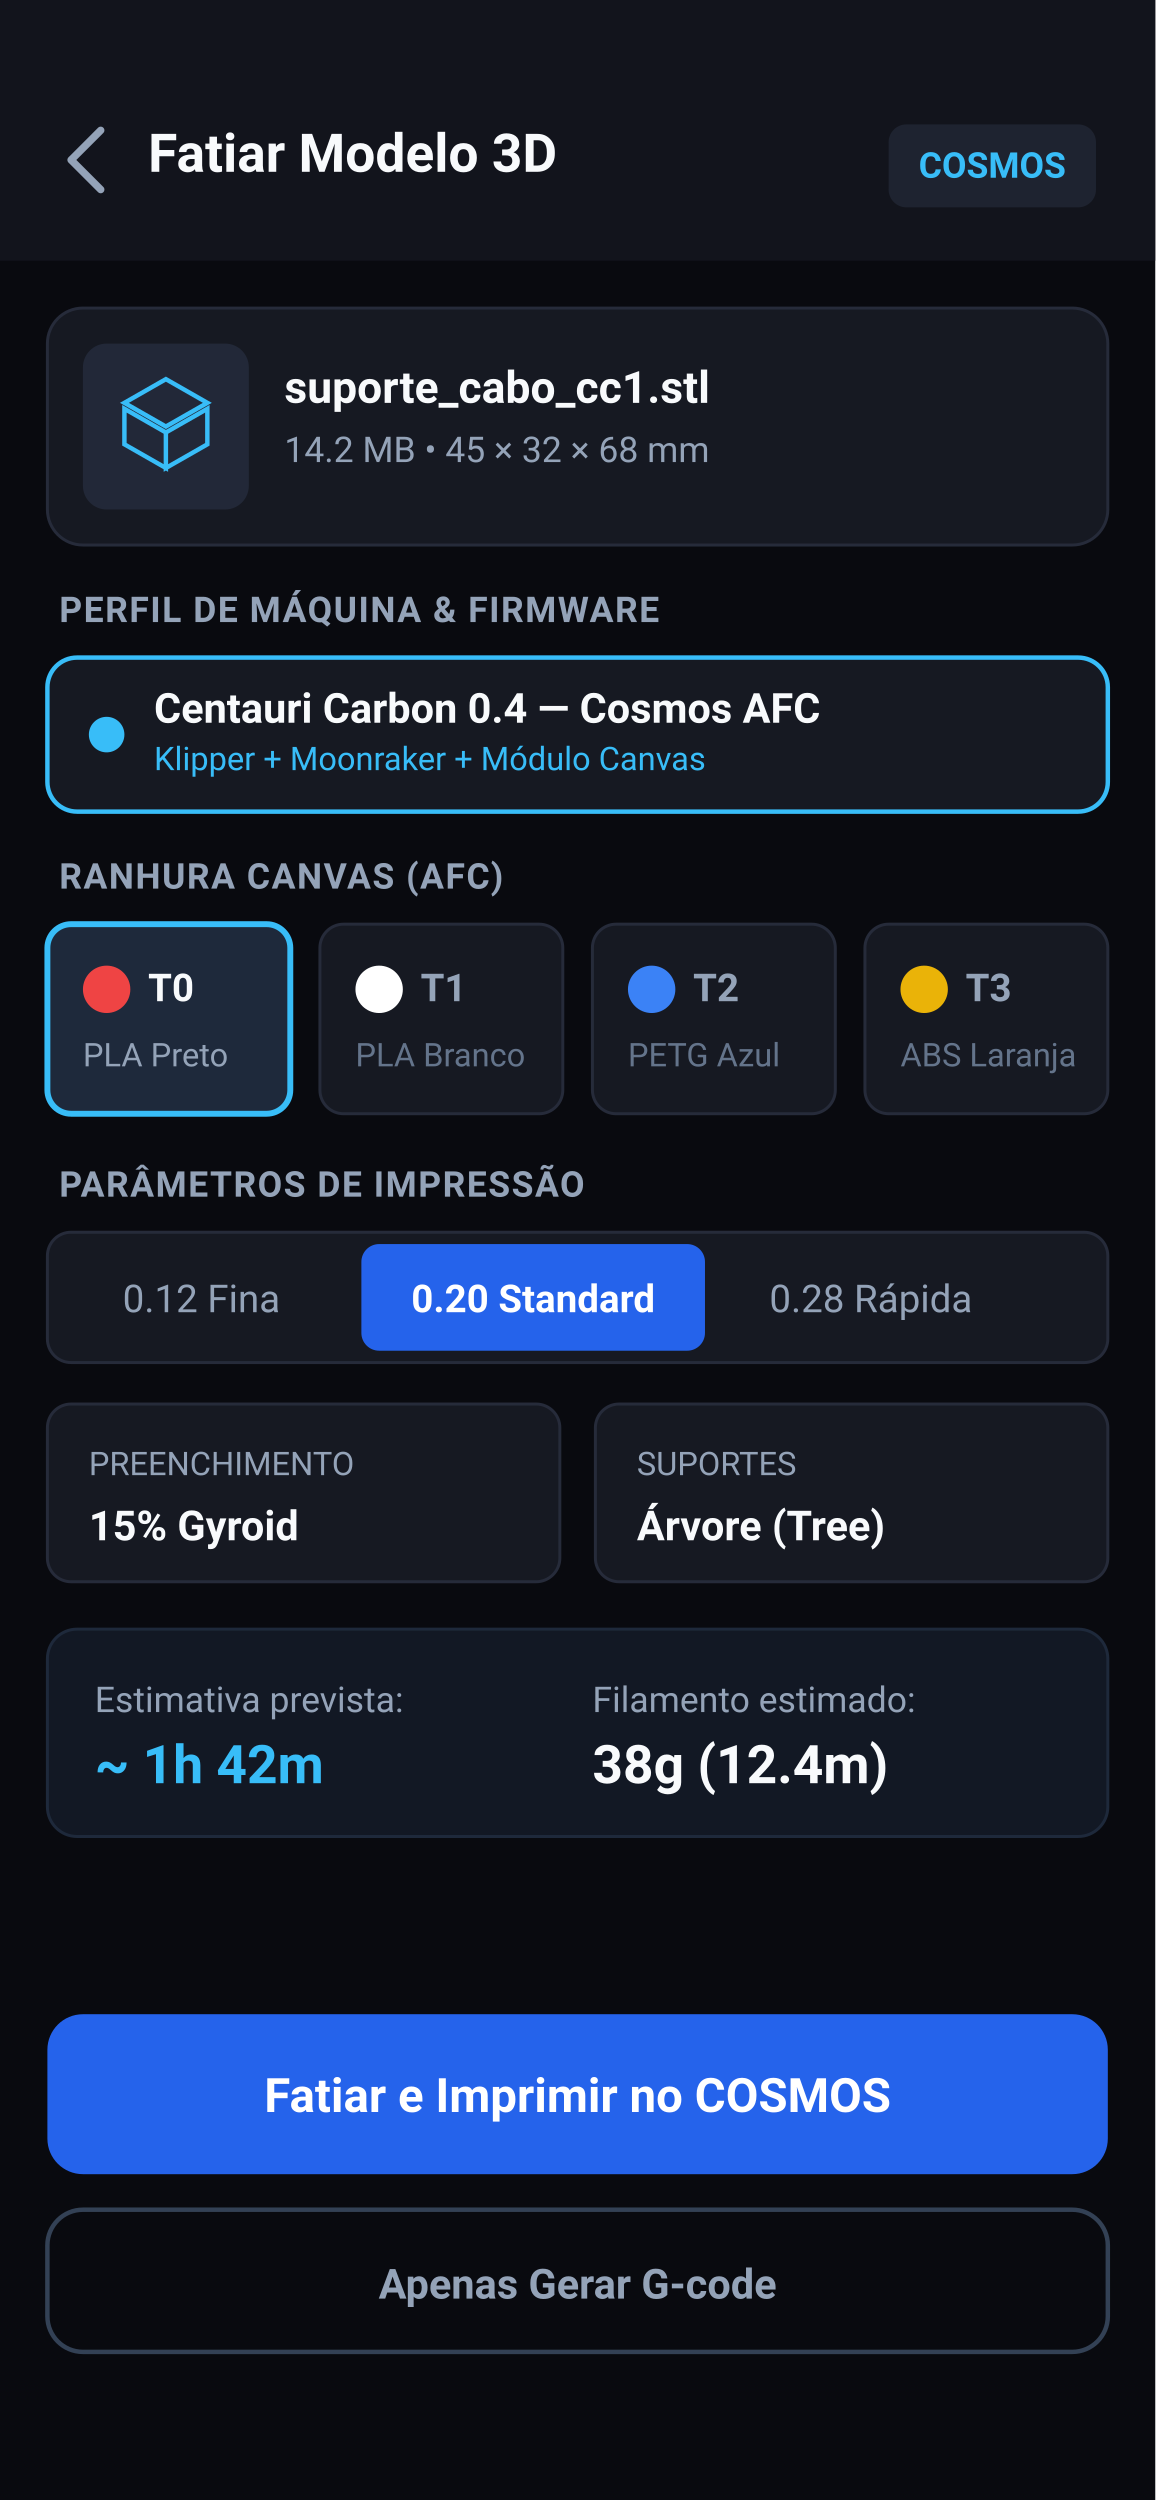
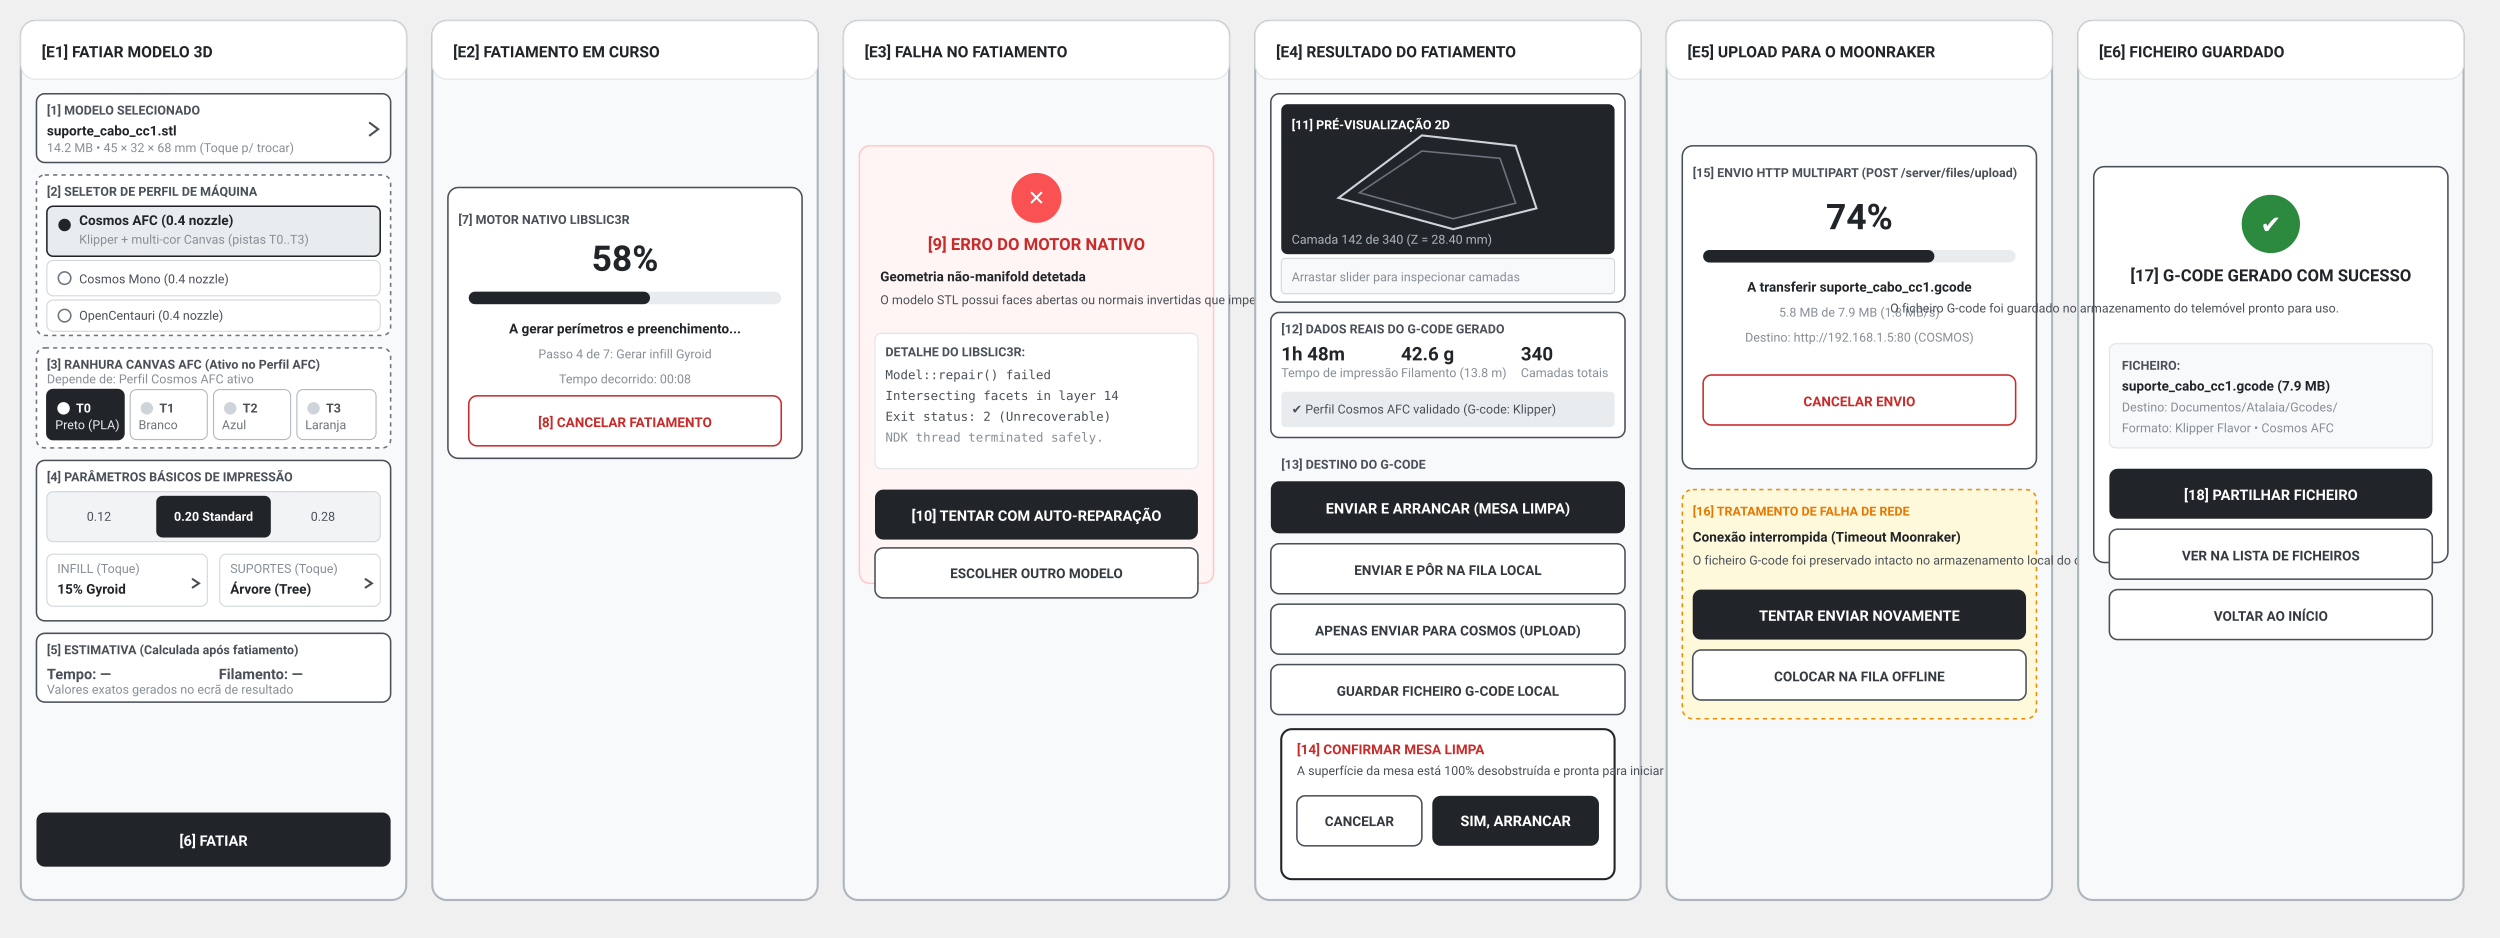
- <svg xmlns="http://www.w3.org/2000/svg" viewBox="0 0 390 844" width="390" height="844" font-family="-apple-system, BlinkMacSystemFont, 'Segoe UI', Roboto, Helvetica, Arial, sans-serif">
-   <rect width="390" height="844" fill="#090A0F" />
-   <rect x="0" y="0" width="390" height="88" fill="#12141C" />
-   <path d="M 24 54 L 34 44 M 24 54 L 34 64" stroke="#94A3B8" stroke-width="2.5" stroke-linecap="round" />
-   <text x="50" y="58" fill="#F8FAFC" font-size="18" font-weight="700">Fatiar Modelo 3D</text>
-   <rect x="300" y="42" width="70" height="28" rx="6" fill="#1E2330" />
-   <text x="335" y="60" fill="#38BDF8" font-size="12" font-weight="600" text-anchor="middle">COSMOS</text>
-   <rect x="16" y="104" width="358" height="80" rx="12" fill="#161922" stroke="#262B3A" stroke-width="1" />
-   <rect x="28" y="116" width="56" height="56" rx="8" fill="#222838" />
-   <path d="M 56 128 L 70 136 L 56 144 L 42 136 Z M 42 138 L 42 150 L 56 158 L 56 146 Z M 70 138 L 70 150 L 56 158 L 56 146 Z" fill="none" stroke="#38BDF8" stroke-width="1.5" />
-   <text x="96" y="136" fill="#F8FAFC" font-size="15" font-weight="600">suporte_cabo_cc1.stl</text>
-   <text x="96" y="156" fill="#94A3B8" font-size="12">14.2 MB • 45 × 32 × 68 mm</text>
-   <text x="20" y="210" fill="#94A3B8" font-size="12" font-weight="700" letter-spacing="0.5">PERFIL DE MÁQUINA &amp; FIRMWARE</text>
-   <rect x="16" y="222" width="358" height="52" rx="10" fill="#161922" stroke="#38BDF8" stroke-width="1.5" />
-   <circle cx="36" cy="248" r="6" fill="#38BDF8" />
-   <text x="52" y="244" fill="#F8FAFC" font-size="14" font-weight="600">Centauri Carbon 0.4 — Cosmos AFC</text>
-   <text x="52" y="260" fill="#38BDF8" font-size="11">Klipper + Moonraker + Módulo Canvas</text>
-   <text x="20" y="300" fill="#94A3B8" font-size="12" font-weight="700" letter-spacing="0.5">RANHURA CANVAS (AFC)</text>
-   <g transform="translate(16, 312)">
-     <rect x="0" y="0" width="82" height="64" rx="8" fill="#1E293B" stroke="#38BDF8" stroke-width="2" />
-     <circle cx="20" cy="22" r="8" fill="#EF4444" />
-     <text x="34" y="26" fill="#F8FAFC" font-size="13" font-weight="700">T0</text>
-     <text x="12" y="48" fill="#94A3B8" font-size="11">PLA Preto</text>
-     <rect x="92" y="0" width="82" height="64" rx="8" fill="#161922" stroke="#262B3A" stroke-width="1" />
-     <circle cx="112" cy="22" r="8" fill="#FFFFFF" />
-     <text x="126" y="26" fill="#94A3B8" font-size="13" font-weight="700">T1</text>
-     <text x="104" y="48" fill="#64748B" font-size="11">PLA Branco</text>
-     <rect x="184" y="0" width="82" height="64" rx="8" fill="#161922" stroke="#262B3A" stroke-width="1" />
-     <circle cx="204" cy="22" r="8" fill="#3B82F6" />
-     <text x="218" y="26" fill="#94A3B8" font-size="13" font-weight="700">T2</text>
-     <text x="196" y="48" fill="#64748B" font-size="11">PETG Azul</text>
-     <rect x="276" y="0" width="82" height="64" rx="8" fill="#161922" stroke="#262B3A" stroke-width="1" />
-     <circle cx="296" cy="22" r="8" fill="#EAB308" />
-     <text x="310" y="26" fill="#94A3B8" font-size="13" font-weight="700">T3</text>
-     <text x="288" y="48" fill="#64748B" font-size="11">ABS Laranja</text>
-   </g>
-   <text x="20" y="404" fill="#94A3B8" font-size="12" font-weight="700" letter-spacing="0.5">PARÂMETROS DE IMPRESSÃO</text>
-   <rect x="16" y="416" width="358" height="44" rx="8" fill="#161922" stroke="#262B3A" stroke-width="1" />
-   <rect x="122" y="420" width="116" height="36" rx="6" fill="#2563EB" />
-   <text x="68" y="443" fill="#94A3B8" font-size="13" text-anchor="middle">0.12 Fina</text>
-   <text x="180" y="443" fill="#FFFFFF" font-size="13" font-weight="600" text-anchor="middle">0.20 Standard</text>
-   <text x="294" y="443" fill="#94A3B8" font-size="13" text-anchor="middle">0.28 Rápida</text>
-   <g transform="translate(16, 474)">
-     <rect x="0" y="0" width="173" height="60" rx="8" fill="#161922" stroke="#262B3A" stroke-width="1" />
-     <text x="14" y="24" fill="#94A3B8" font-size="11">PREENCHIMENTO</text>
-     <text x="14" y="46" fill="#F8FAFC" font-size="14" font-weight="600">15% Gyroid</text>
-     <rect x="185" y="0" width="173" height="60" rx="8" fill="#161922" stroke="#262B3A" stroke-width="1" />
-     <text x="199" y="24" fill="#94A3B8" font-size="11">SUPORTES</text>
-     <text x="199" y="46" fill="#F8FAFC" font-size="14" font-weight="600">Árvore (Tree)</text>
-   </g>
-   <rect x="16" y="550" width="358" height="70" rx="10" fill="#121824" stroke="#1E293B" stroke-width="1" />
-   <text x="32" y="578" fill="#94A3B8" font-size="12">Estimativa prevista:</text>
-   <text x="32" y="602" fill="#38BDF8" font-size="18" font-weight="700">~ 1h 42m</text>
-   <text x="200" y="578" fill="#94A3B8" font-size="12">Filamento estimado:</text>
-   <text x="200" y="602" fill="#F8FAFC" font-size="18" font-weight="700">38g (12.4m)</text>
-   <g transform="translate(16, 680)">
-     <rect x="0" y="0" width="358" height="54" rx="12" fill="#2563EB" />
-     <text x="179" y="33" fill="#FFFFFF" font-size="16" font-weight="700" text-anchor="middle">Fatiar e Imprimir no COSMOS</text>
-     <rect x="0" y="66" width="358" height="48" rx="12" fill="none" stroke="#334155" stroke-width="1.5" />
-     <text x="179" y="96" fill="#94A3B8" font-size="14" font-weight="600" text-anchor="middle">Apenas Gerar G-code</text>
+ <svg xmlns="http://www.w3.org/2000/svg" viewBox="0 0 2400 900" width="2400" height="900" style="background:#ffffff; font-family:-apple-system, BlinkMacSystemFont, 'Segoe UI', Roboto, Helvetica, Arial, sans-serif;">
+   <defs>
+     <style>
+       .screen-bg { fill: #f8f9fa; stroke: #adb5bd; stroke-width: 2; }
+       .header-bg { fill: #ffffff; stroke: #dee2e6; stroke-width: 1; }
+       .header-title { font-size: 15px; font-weight: 700; fill: #212529; }
+       .block-box { fill: #ffffff; stroke: #6c757d; stroke-width: 1.5; stroke-dasharray: 4; }
+       .solid-box { fill: #ffffff; stroke: #495057; stroke-width: 1.5; }
+       .label-num { font-size: 12px; font-weight: 700; fill: #495057; }
+       .text-title { font-size: 13px; font-weight: 700; fill: #212529; }
+       .text-body { font-size: 12px; fill: #495057; }
+       .text-muted { font-size: 12px; fill: #6c757d; }
+       .text-sub { font-size: 12px; fill: #868e96; }
+       .btn-primary { fill: #212529; rx: 8px; }
+       .btn-primary-text { font-size: 14px; font-weight: 700; fill: #ffffff; text-anchor: middle; }
+       .btn-secondary { fill: #ffffff; stroke: #495057; stroke-width: 1.5; rx: 8px; }
+       .btn-secondary-text { font-size: 13px; font-weight: 600; fill: #343a40; text-anchor: middle; }
+       .btn-danger { fill: #ffffff; stroke: #c92a2a; stroke-width: 1.5; rx: 8px; }
+       .btn-danger-text { font-size: 13px; font-weight: 700; fill: #c92a2a; text-anchor: middle; }
+       .chevron { fill: none; stroke: #495057; stroke-width: 2; stroke-linecap: round; }
+     </style>
+   </defs>
+   <g transform="translate(20, 20)">
+     <rect width="370" height="844" rx="14" class="screen-bg" />
+     <rect width="370" height="56" rx="14" class="header-bg" />
+     <text x="20" y="35" class="header-title">[E1] FATIAR MODELO 3D</text>
+     <rect x="15" y="70" width="340" height="66" rx="8" class="solid-box" />
+     <text x="25" y="90" class="label-num">[1] MODELO SELECIONADO</text>
+     <text x="25" y="110" class="text-title">suporte_cabo_cc1.stl</text>
+     <text x="25" y="126" class="text-sub">14.2 MB • 45 × 32 × 68 mm (Toque p/ trocar)</text>
+     <path d="M 335 98 L 343 104 L 335 110" class="chevron" />
+     <rect x="15" y="148" width="340" height="154" rx="8" class="block-box" />
+     <text x="25" y="168" class="label-num">[2] SELETOR DE PERFIL DE MÁQUINA</text>
+     <rect x="25" y="178" width="320" height="48" rx="6" fill="#e9ecef" stroke="#212529" stroke-width="1.5" />
+     <circle cx="42" cy="196" r="6" fill="#212529" />
+     <text x="56" y="196" class="text-title">Cosmos AFC (0.4 nozzle)</text>
+     <text x="56" y="214" class="text-sub">Klipper + multi-cor Canvas (pistas T0..T3)</text>
+     <rect x="25" y="230" width="320" height="34" rx="6" fill="#ffffff" stroke="#ced4da" stroke-width="1" />
+     <circle cx="42" cy="247" r="6" fill="none" stroke="#6c757d" stroke-width="1.5" />
+     <text x="56" y="252" class="text-body">Cosmos Mono (0.4 nozzle)</text>
+     <rect x="25" y="268" width="320" height="30" rx="6" fill="#ffffff" stroke="#ced4da" stroke-width="1" />
+     <circle cx="42" cy="283" r="6" fill="none" stroke="#6c757d" stroke-width="1.5" />
+     <text x="56" y="287" class="text-body">OpenCentauri (0.4 nozzle)</text>
+     <rect x="15" y="314" width="340" height="96" rx="8" class="block-box" />
+     <text x="25" y="334" class="label-num">[3] RANHURA CANVAS AFC (Ativo no Perfil AFC)</text>
+     <text x="25" y="348" class="text-sub">Depende de: Perfil Cosmos AFC ativo</text>
+     <g transform="translate(25, 354)">
+       <rect x="0" y="0" width="74" height="48" rx="6" fill="#212529" stroke="#212529" stroke-width="1.5" />
+       <circle cx="16" cy="18" r="6" fill="#ffffff" />
+       <text x="28" y="22" font-size="12" font-weight="700" fill="#ffffff">T0</text>
+       <text x="8" y="38" font-size="12" fill="#e9ecef">Preto (PLA)</text>
+       <rect x="80" y="0" width="74" height="48" rx="6" fill="#ffffff" stroke="#adb5bd" stroke-width="1" />
+       <circle cx="96" cy="18" r="6" fill="#ced4da" />
+       <text x="108" y="22" font-size="12" font-weight="700" fill="#495057">T1</text>
+       <text x="88" y="38" font-size="12" fill="#6c757d">Branco</text>
+       <rect x="160" y="0" width="74" height="48" rx="6" fill="#ffffff" stroke="#adb5bd" stroke-width="1" />
+       <circle cx="176" cy="18" r="6" fill="#ced4da" />
+       <text x="188" y="22" font-size="12" font-weight="700" fill="#495057">T2</text>
+       <text x="168" y="38" font-size="12" fill="#6c757d">Azul</text>
+       <rect x="240" y="0" width="76" height="48" rx="6" fill="#ffffff" stroke="#adb5bd" stroke-width="1" />
+       <circle cx="256" cy="18" r="6" fill="#ced4da" />
+       <text x="268" y="22" font-size="12" font-weight="700" fill="#495057">T3</text>
+       <text x="248" y="38" font-size="12" fill="#6c757d">Laranja</text>
+     </g>
+     <rect x="15" y="422" width="340" height="154" rx="8" class="solid-box" />
+     <text x="25" y="442" class="label-num">[4] PARÂMETROS BÁSICOS DE IMPRESSÃO</text>
+     <rect x="25" y="452" width="320" height="48" rx="6" fill="#f1f3f5" stroke="#ced4da" stroke-width="1" />
+     <rect x="130" y="456" width="110" height="40" rx="6" fill="#212529" />
+     <text x="75" y="480" class="text-body" text-anchor="middle">0.12</text>
+     <text x="185" y="480" font-size="12" font-weight="700" fill="#ffffff" text-anchor="middle">0.20 Standard</text>
+     <text x="290" y="480" class="text-body" text-anchor="middle">0.28</text>
+     <rect x="25" y="512" width="154" height="50" rx="6" fill="#ffffff" stroke="#ced4da" stroke-width="1" />
+     <text x="35" y="530" class="text-sub">INFILL (Toque)</text>
+     <text x="35" y="550" class="text-title">15% Gyroid</text>
+     <path d="M 165 536 L 171 540 L 165 544" class="chevron" />
+     <rect x="191" y="512" width="154" height="50" rx="6" fill="#ffffff" stroke="#ced4da" stroke-width="1" />
+     <text x="201" y="530" class="text-sub">SUPORTES (Toque)</text>
+     <text x="201" y="550" class="text-title">Árvore (Tree)</text>
+     <path d="M 331 536 L 337 540 L 331 544" class="chevron" />
+     <rect x="15" y="588" width="340" height="66" rx="8" class="solid-box" />
+     <text x="25" y="608" class="label-num">[5] ESTIMATIVA (Calculada após fatiamento)</text>
+     <text x="25" y="632" font-size="14" font-weight="700" fill="#495057">Tempo: —</text>
+     <text x="190" y="632" font-size="14" font-weight="700" fill="#495057">Filamento: —</text>
+     <text x="25" y="646" class="text-sub">Valores exatos gerados no ecrã de resultado</text>
+     <rect x="15" y="760" width="340" height="52" class="btn-primary" />
+     <text x="185" y="792" class="btn-primary-text">[6] FATIAR</text>
+   </g>
+   <g transform="translate(415, 20)">
+     <rect width="370" height="844" rx="14" class="screen-bg" />
+     <rect width="370" height="56" rx="14" class="header-bg" />
+     <text x="20" y="35" class="header-title">[E2] FATIAMENTO EM CURSO</text>
+     <rect x="15" y="160" width="340" height="260" rx="10" class="solid-box" />
+     <text x="25" y="195" class="label-num">[7] MOTOR NATIVO LIBSLIC3R</text>
+     <text x="185" y="240" font-size="34" font-weight="700" fill="#212529" text-anchor="middle">58%</text>
+     <rect x="35" y="260" width="300" height="12" rx="6" fill="#e9ecef" />
+     <rect x="35" y="260" width="174" height="12" rx="6" fill="#212529" />
+     <text x="185" y="300" class="text-title" text-anchor="middle">A gerar perímetros e preenchimento...</text>
+     <text x="185" y="324" class="text-sub" text-anchor="middle">Passo 4 de 7: Gerar infill Gyroid</text>
+     <text x="185" y="348" class="text-sub" text-anchor="middle">Tempo decorrido: 00:08</text>
+     <rect x="35" y="360" width="300" height="48" class="btn-danger" />
+     <text x="185" y="390" class="btn-danger-text">[8] CANCELAR FATIAMENTO</text>
+   </g>
+   <g transform="translate(810, 20)">
+     <rect width="370" height="844" rx="14" class="screen-bg" />
+     <rect width="370" height="56" rx="14" class="header-bg" />
+     <text x="20" y="35" class="header-title">[E3] FALHA NO FATIAMENTO</text>
+     <rect x="15" y="120" width="340" height="420" rx="10" fill="#fff5f5" stroke="#ffc9c9" stroke-width="1.5" />
+     <circle cx="185" cy="170" r="24" fill="#fa5252" />
+     <text x="185" y="177" font-size="20" font-weight="700" fill="#ffffff" text-anchor="middle">✕</text>
+     <text x="185" y="220" font-size="16" font-weight="700" fill="#c92a2a" text-anchor="middle">[9] ERRO DO MOTOR NATIVO</text>
+     <text x="35" y="250" class="text-title">Geometria não-manifold detetada</text>
+     <text x="35" y="272" class="text-body">O modelo STL possui faces abertas ou normais invertidas que impedem o cálculo de camadas.</text>
+     <rect x="30" y="300" width="310" height="130" rx="6" fill="#ffffff" stroke="#dee2e6" stroke-width="1" />
+     <text x="40" y="322" class="label-num">DETALHE DO LIBSLIC3R:</text>
+     <text x="40" y="344" font-family="monospace" font-size="12" fill="#495057">Model::repair() failed</text>
+     <text x="40" y="364" font-family="monospace" font-size="12" fill="#495057">Intersecting facets in layer 14</text>
+     <text x="40" y="384" font-family="monospace" font-size="12" fill="#495057">Exit status: 2 (Unrecoverable)</text>
+     <text x="40" y="404" font-family="monospace" font-size="12" fill="#868e96">NDK thread terminated safely.</text>
+     <rect x="30" y="450" width="310" height="48" class="btn-primary" />
+     <text x="185" y="480" class="btn-primary-text">[10] TENTAR COM AUTO-REPARAÇÃO</text>
+     <rect x="30" y="506" width="310" height="48" class="btn-secondary" />
+     <text x="185" y="535" class="btn-secondary-text">ESCOLHER OUTRO MODELO</text>
+   </g>
+   <g transform="translate(1205, 20)">
+     <rect width="370" height="844" rx="14" class="screen-bg" />
+     <rect width="370" height="56" rx="14" class="header-bg" />
+     <text x="20" y="35" class="header-title">[E4] RESULTADO DO FATIAMENTO</text>
+     <rect x="15" y="70" width="340" height="200" rx="8" class="solid-box" />
+     <rect x="25" y="80" width="320" height="144" rx="6" fill="#212529" />
+     <path d="M 80 170 L 160 110 L 250 120 L 270 180 L 190 200 Z" fill="none" stroke="#ced4da" stroke-width="2" />
+     <path d="M 100 165 L 160 125 L 235 132 L 250 175 L 190 190 Z" fill="none" stroke="#6c757d" stroke-width="1.5" />
+     <text x="35" y="104" font-size="12" font-weight="700" fill="#ffffff">[11] PRÉ-VISUALIZAÇÃO 2D</text>
+     <text x="35" y="214" font-size="12" fill="#adb5bd">Camada 142 de 340 (Z = 28.40 mm)</text>
+     <rect x="25" y="228" width="320" height="34" rx="4" fill="#f8f9fa" stroke="#ced4da" stroke-width="1" />
+     <text x="35" y="250" class="text-sub">Arrastar slider para inspecionar camadas</text>
+     <rect x="15" y="280" width="340" height="120" rx="8" class="solid-box" />
+     <text x="25" y="300" class="label-num">[12] DADOS REAIS DO G-CODE GERADO</text>
+     <text x="25" y="326" font-size="18" font-weight="700" fill="#212529">1h 48m</text>
+     <text x="25" y="342" class="text-sub">Tempo de impressão</text>
+     <text x="140" y="326" font-size="18" font-weight="700" fill="#212529">42.6 g</text>
+     <text x="140" y="342" class="text-sub">Filamento (13.8 m)</text>
+     <text x="255" y="326" font-size="18" font-weight="700" fill="#212529">340</text>
+     <text x="255" y="342" class="text-sub">Camadas totais</text>
+     <rect x="25" y="356" width="320" height="34" rx="4" fill="#e9ecef" />
+     <text x="35" y="377" class="text-body">✔ Perfil Cosmos AFC validado (G-code: Klipper)</text>
+     <g transform="translate(15, 412)">
+       <text x="10" y="18" class="label-num">[13] DESTINO DO G-CODE</text>
+       <rect x="0" y="30" width="340" height="50" class="btn-primary" />
+       <text x="170" y="61" class="btn-primary-text">ENVIAR E ARRANCAR (MESA LIMPA)</text>
+       <rect x="0" y="90" width="340" height="48" class="btn-secondary" />
+       <text x="170" y="120" class="btn-secondary-text">ENVIAR E PÔR NA FILA LOCAL</text>
+       <rect x="0" y="148" width="340" height="48" class="btn-secondary" />
+       <text x="170" y="178" class="btn-secondary-text">APENAS ENVIAR PARA COSMOS (UPLOAD)</text>
+       <rect x="0" y="206" width="340" height="48" class="btn-secondary" />
+       <text x="170" y="236" class="btn-secondary-text">GUARDAR FICHEIRO G-CODE LOCAL</text>
+     </g>
+     <rect x="25" y="680" width="320" height="144" rx="10" fill="#ffffff" stroke="#212529" stroke-width="2" />
+     <text x="40" y="704" font-size="13" font-weight="700" fill="#c92a2a">[14] CONFIRMAR MESA LIMPA</text>
+     <text x="40" y="724" class="text-body">A superfície da mesa está 100% desobstruída e pronta para iniciar a impressão?</text>
+     <rect x="40" y="744" width="120" height="48" class="btn-secondary" />
+     <text x="100" y="773" class="btn-secondary-text">CANCELAR</text>
+     <rect x="170" y="744" width="160" height="48" class="btn-primary" />
+     <text x="250" y="773" class="btn-primary-text">SIM, ARRANCAR</text>
+   </g>
+   <g transform="translate(1600, 20)">
+     <rect width="370" height="844" rx="14" class="screen-bg" />
+     <rect width="370" height="56" rx="14" class="header-bg" />
+     <text x="20" y="35" class="header-title">[E5] UPLOAD PARA O MOONRAKER</text>
+     <rect x="15" y="120" width="340" height="310" rx="10" class="solid-box" />
+     <text x="25" y="150" class="label-num">[15] ENVIO HTTP MULTIPART (POST /server/files/upload)</text>
+     <text x="185" y="200" font-size="34" font-weight="700" fill="#212529" text-anchor="middle">74%</text>
+     <rect x="35" y="220" width="300" height="12" rx="6" fill="#e9ecef" />
+     <rect x="35" y="220" width="222" height="12" rx="6" fill="#212529" />
+     <text x="185" y="260" class="text-title" text-anchor="middle">A transferir suporte_cabo_cc1.gcode</text>
+     <text x="185" y="284" class="text-sub" text-anchor="middle">5.8 MB de 7.9 MB (1.8 MB/s)</text>
+     <text x="185" y="308" class="text-sub" text-anchor="middle">Destino: http://192.168.1.5:80 (COSMOS)</text>
+     <rect x="35" y="340" width="300" height="48" class="btn-danger" />
+     <text x="185" y="370" class="btn-danger-text">CANCELAR ENVIO</text>
+     <rect x="15" y="450" width="340" height="220" rx="10" fill="#fff9db" stroke="#f08c00" stroke-width="1.5" stroke-dasharray="4" />
+     <text x="25" y="475" font-size="12" font-weight="700" fill="#e67700">[16] TRATAMENTO DE FALHA DE REDE</text>
+     <text x="25" y="500" class="text-title">Conexão interrompida (Timeout Moonraker)</text>
+     <text x="25" y="522" class="text-body">O ficheiro G-code foi preservado intacto no armazenamento local do dispositivo.</text>
+     <rect x="25" y="546" width="320" height="48" class="btn-primary" />
+     <text x="185" y="576" class="btn-primary-text">TENTAR ENVIAR NOVAMENTE</text>
+     <rect x="25" y="604" width="320" height="48" class="btn-secondary" />
+     <text x="185" y="634" class="btn-secondary-text">COLOCAR NA FILA OFFLINE</text>
+   </g>
+   <g transform="translate(1995, 20)">
+     <rect width="370" height="844" rx="14" class="screen-bg" />
+     <rect width="370" height="56" rx="14" class="header-bg" />
+     <text x="20" y="35" class="header-title">[E6] FICHEIRO GUARDADO</text>
+     <rect x="15" y="140" width="340" height="380" rx="10" class="solid-box" />
+     <circle cx="185" cy="195" r="28" fill="#2b8a3e" />
+     <text x="185" y="204" font-size="24" font-weight="700" fill="#ffffff" text-anchor="middle">✔</text>
+     <text x="185" y="250" font-size="16" font-weight="700" fill="#212529" text-anchor="middle">[17] G-CODE GERADO COM SUCESSO</text>
+     <text x="35" y="280" class="text-body" text-anchor="middle">O ficheiro G-code foi guardado no armazenamento do telemóvel pronto para uso.</text>
+     <rect x="30" y="310" width="310" height="100" rx="6" fill="#f8f9fa" stroke="#dee2e6" stroke-width="1" />
+     <text x="42" y="335" class="label-num">FICHEIRO:</text>
+     <text x="42" y="355" class="text-title">suporte_cabo_cc1.gcode (7.9 MB)</text>
+     <text x="42" y="375" class="text-sub">Destino: Documentos/Atalaia/Gcodes/</text>
+     <text x="42" y="395" class="text-sub">Formato: Klipper Flavor • Cosmos AFC</text>
+     <rect x="30" y="430" width="310" height="48" class="btn-primary" />
+     <text x="185" y="460" class="btn-primary-text">[18] PARTILHAR FICHEIRO</text>
+     <rect x="30" y="488" width="310" height="48" class="btn-secondary" />
+     <text x="185" y="518" class="btn-secondary-text">VER NA LISTA DE FICHEIROS</text>
+     <rect x="30" y="546" width="310" height="48" class="btn-secondary" />
+     <text x="185" y="576" class="btn-secondary-text">VOLTAR AO INÍCIO</text>
  </g>
</svg>
